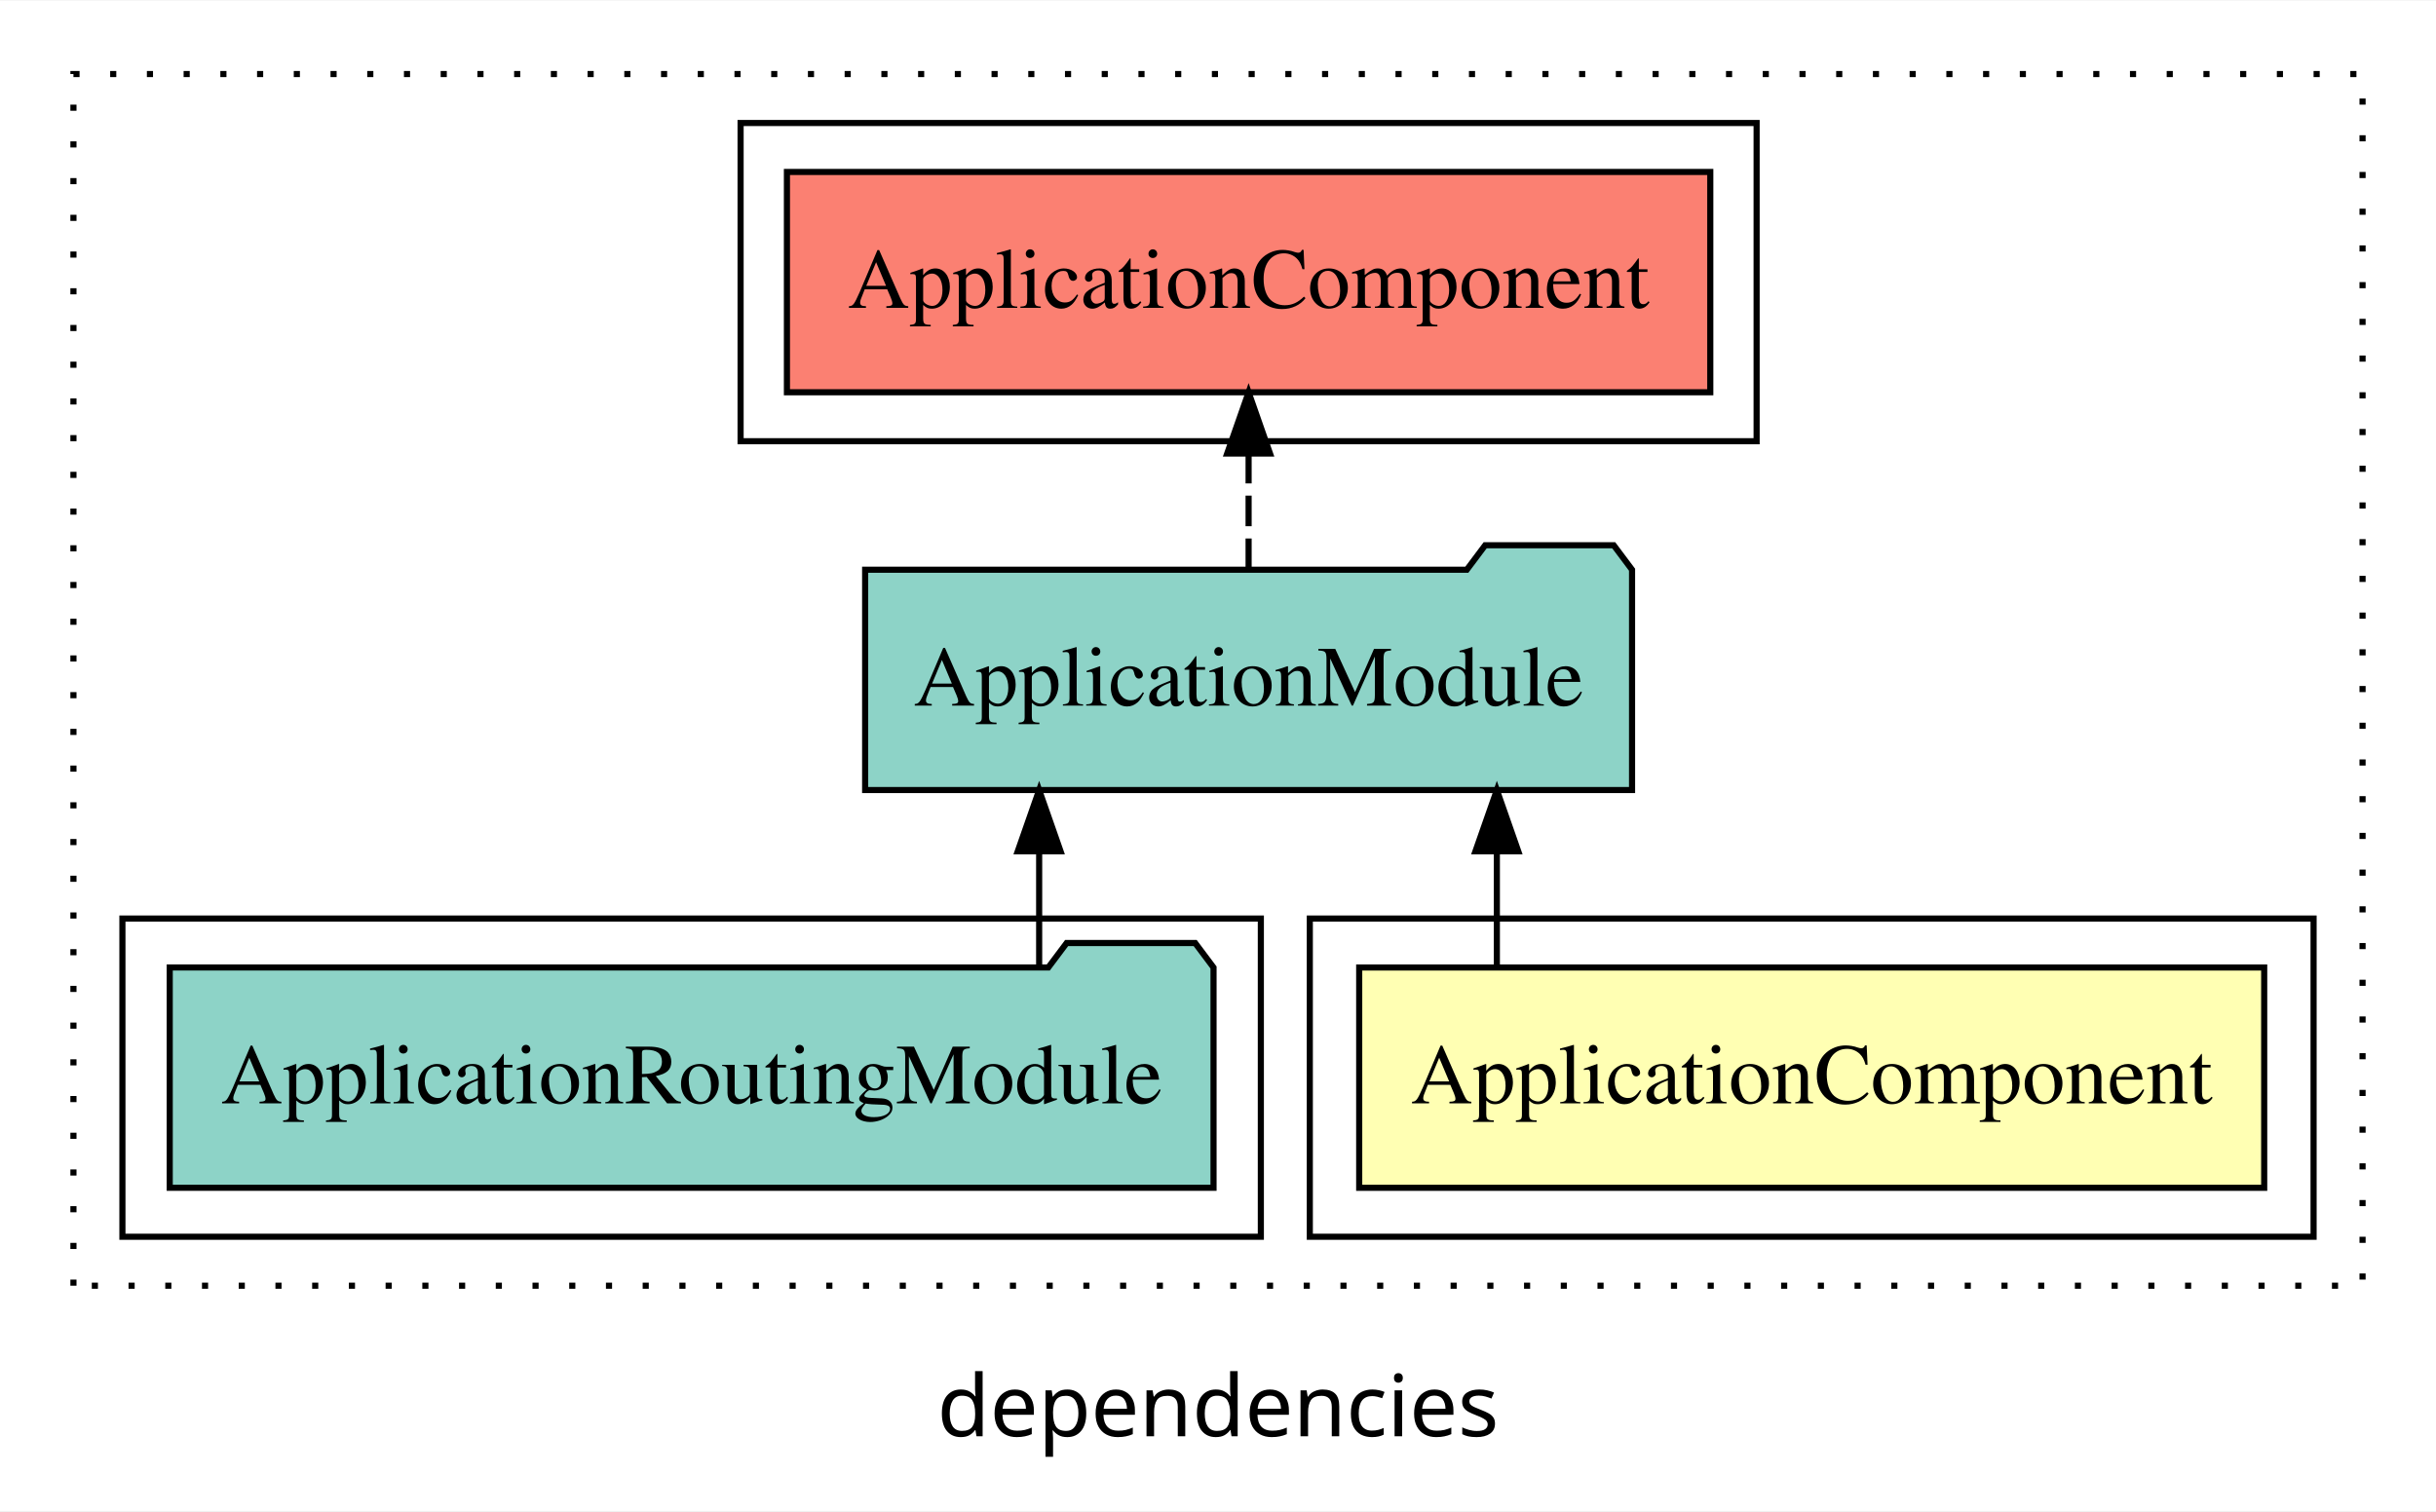
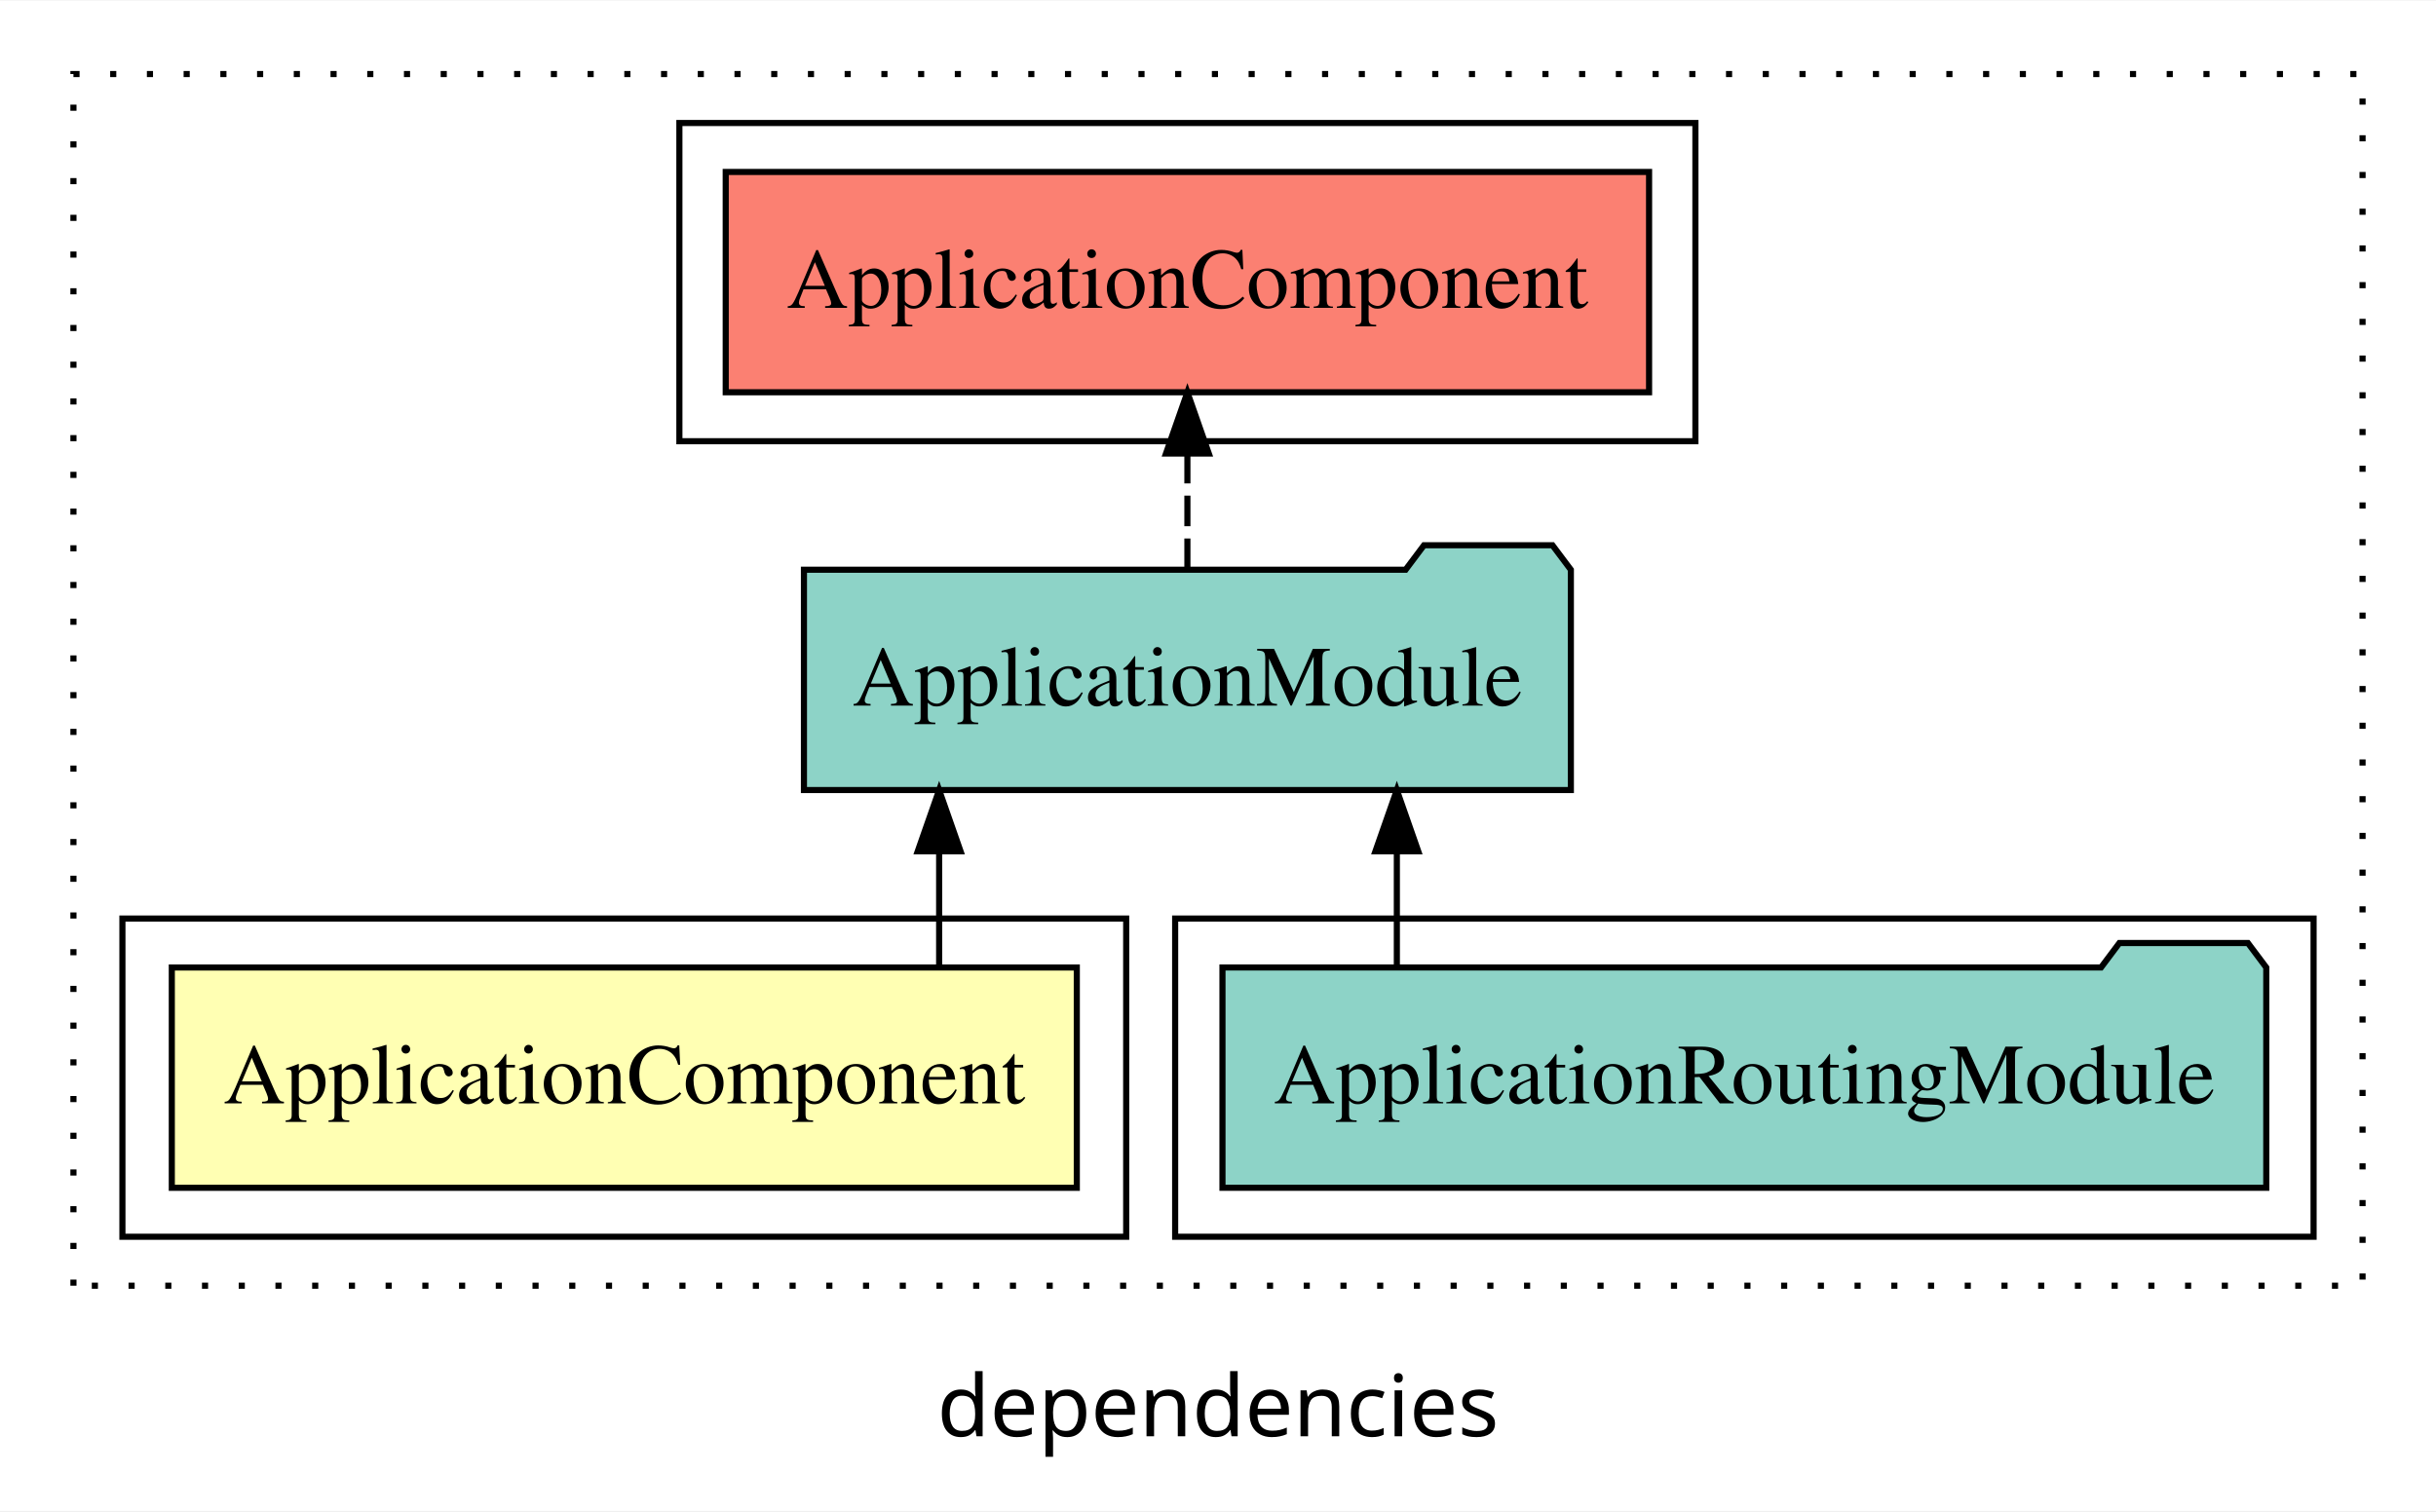
<svg xmlns="http://www.w3.org/2000/svg" width="398pt" height="247pt" viewBox="0.00 0.00 398.00 246.80">
  <g id="graph0" class="graph" transform="scale(1 1) rotate(0) translate(4 242.8)">
    <polygon fill="white" stroke="transparent" points="-4,4 -4,-242.8 394,-242.8 394,4 -4,4" />
    <text text-anchor="middle" x="195" y="-8.2" font-family="sans-serif" font-size="14.00">dependencies</text>
    <g id="clust1" class="cluster">
      <polygon fill="none" stroke="black" stroke-dasharray="1,5" points="8,-32.8 8,-230.8 382,-230.8 382,-32.8 8,-32.8" />
    </g>
-     <g id="clust2" class="cluster">
-       <polygon fill="none" stroke="black" points="210,-40.8 210,-92.8 374,-92.8 374,-40.8 210,-40.8" />
-     </g>
    <g id="clust4" class="cluster">
-       <polygon fill="none" stroke="black" points="16,-40.8 16,-92.8 202,-92.8 202,-40.8 16,-40.8" />
+       <polygon fill="none" stroke="black" points="188,-40.8 188,-92.8 374,-92.8 374,-40.8 188,-40.8" />
    </g>
    <g id="clust5" class="cluster">
-       <polygon fill="none" stroke="black" points="117,-170.8 117,-222.8 283,-222.8 283,-170.8 117,-170.8" />
+       <polygon fill="none" stroke="black" points="107,-170.8 107,-222.8 273,-222.8 273,-170.8 107,-170.8" />
+     </g>
+     <g id="clust2" class="cluster">
+       <polygon fill="none" stroke="black" points="16,-40.8 16,-92.8 180,-92.8 180,-40.8 16,-40.8" />
    </g>
    <g id="node1" class="node">
-       <polygon fill="#ffffb3" stroke="black" points="365.93,-84.8 218.07,-84.8 218.07,-48.8 365.93,-48.8 365.93,-84.8" />
-       <text text-anchor="middle" x="292" y="-62.6" font-family="Times,serif" font-size="14.00">ApplicationComponent</text>
+       <polygon fill="#ffffb3" stroke="black" points="171.93,-84.8 24.07,-84.8 24.07,-48.8 171.93,-48.8 171.93,-84.8" />
+       <text text-anchor="middle" x="98" y="-62.6" font-family="Times,serif" font-size="14.00">ApplicationComponent</text>
    </g>
    <g id="node2" class="node">
-       <polygon fill="#8dd3c7" stroke="black" points="262.65,-149.8 259.65,-153.8 238.65,-153.8 235.65,-149.8 137.35,-149.8 137.35,-113.8 262.65,-113.8 262.65,-149.8" />
-       <text text-anchor="middle" x="200" y="-127.6" font-family="Times,serif" font-size="14.00">ApplicationModule</text>
+       <polygon fill="#8dd3c7" stroke="black" points="252.65,-149.8 249.65,-153.8 228.65,-153.8 225.65,-149.8 127.35,-149.8 127.35,-113.8 252.65,-113.8 252.65,-149.8" />
+       <text text-anchor="middle" x="190" y="-127.6" font-family="Times,serif" font-size="14.00">ApplicationModule</text>
    </g>
    <g id="edge1" class="edge">
-       <path fill="none" stroke="black" d="M240.56,-84.91C240.56,-84.91 240.56,-103.79 240.56,-103.79" />
-       <polygon fill="black" stroke="black" points="237.06,-103.79 240.56,-113.79 244.06,-103.79 237.06,-103.79" />
+       <path fill="none" stroke="black" d="M149.44,-84.91C149.44,-84.91 149.44,-103.79 149.44,-103.79" />
+       <polygon fill="black" stroke="black" points="145.94,-103.79 149.44,-113.79 152.94,-103.79 145.94,-103.79" />
    </g>
    <g id="node4" class="node">
-       <polygon fill="#fb8072" stroke="black" points="275.43,-214.8 124.57,-214.8 124.57,-178.8 275.43,-178.8 275.43,-214.8" />
-       <text text-anchor="middle" x="200" y="-192.6" font-family="Times,serif" font-size="14.00">ApplicationComponent </text>
+       <polygon fill="#fb8072" stroke="black" points="265.43,-214.8 114.57,-214.8 114.57,-178.8 265.43,-178.8 265.43,-214.8" />
+       <text text-anchor="middle" x="190" y="-192.6" font-family="Times,serif" font-size="14.00">ApplicationComponent </text>
    </g>
    <g id="edge3" class="edge">
-       <path fill="none" stroke="black" stroke-dasharray="5,2" d="M200,-149.91C200,-149.91 200,-168.79 200,-168.79" />
-       <polygon fill="black" stroke="black" points="196.5,-168.79 200,-178.79 203.5,-168.79 196.5,-168.79" />
+       <path fill="none" stroke="black" stroke-dasharray="5,2" d="M190,-149.91C190,-149.91 190,-168.79 190,-168.79" />
+       <polygon fill="black" stroke="black" points="186.5,-168.79 190,-178.79 193.5,-168.79 186.5,-168.79" />
    </g>
    <g id="node3" class="node">
-       <polygon fill="#8dd3c7" stroke="black" points="194.27,-84.8 191.27,-88.8 170.27,-88.8 167.27,-84.8 23.73,-84.8 23.73,-48.8 194.27,-48.8 194.27,-84.8" />
-       <text text-anchor="middle" x="109" y="-62.6" font-family="Times,serif" font-size="14.00">ApplicationRoutingModule</text>
+       <polygon fill="#8dd3c7" stroke="black" points="366.27,-84.8 363.27,-88.8 342.27,-88.8 339.27,-84.8 195.73,-84.8 195.73,-48.8 366.27,-48.8 366.27,-84.8" />
+       <text text-anchor="middle" x="281" y="-62.6" font-family="Times,serif" font-size="14.00">ApplicationRoutingModule</text>
    </g>
    <g id="edge2" class="edge">
-       <path fill="none" stroke="black" d="M165.78,-84.91C165.78,-84.91 165.78,-103.79 165.78,-103.79" />
-       <polygon fill="black" stroke="black" points="162.28,-103.79 165.78,-113.79 169.28,-103.79 162.28,-103.79" />
+       <path fill="none" stroke="black" d="M224.22,-84.91C224.22,-84.91 224.22,-103.79 224.22,-103.79" />
+       <polygon fill="black" stroke="black" points="220.72,-103.79 224.22,-113.79 227.72,-103.79 220.72,-103.79" />
    </g>
  </g>
</svg>
